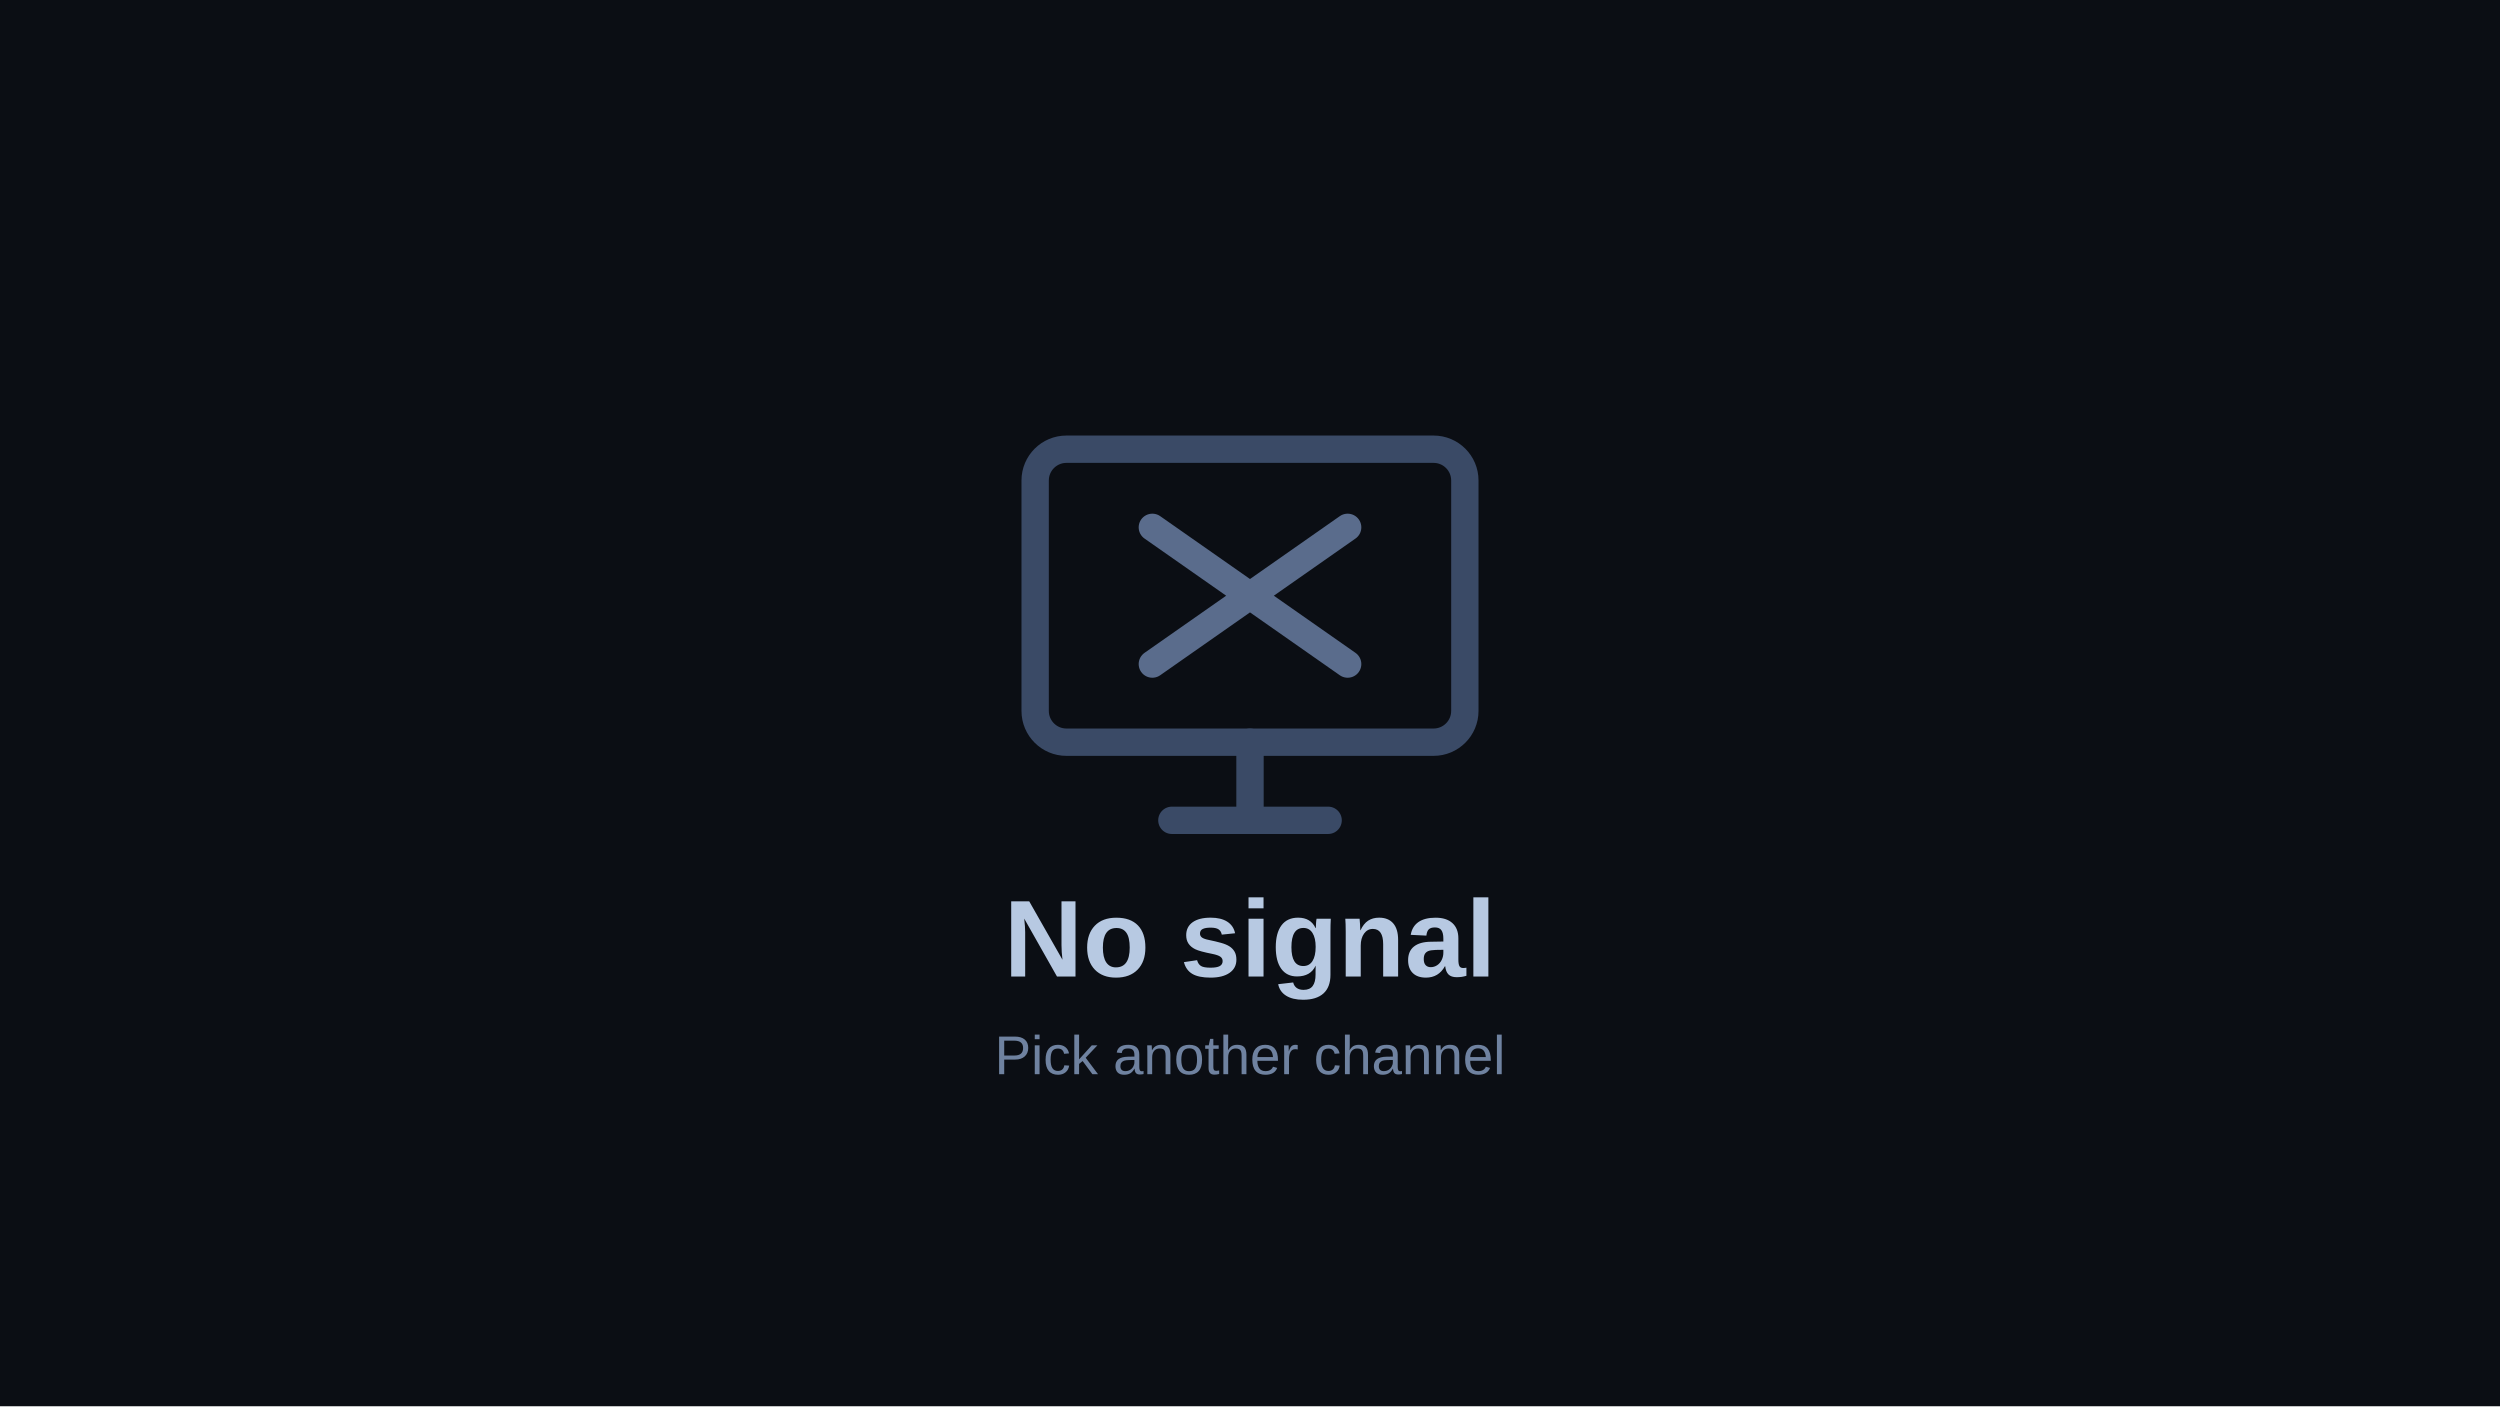
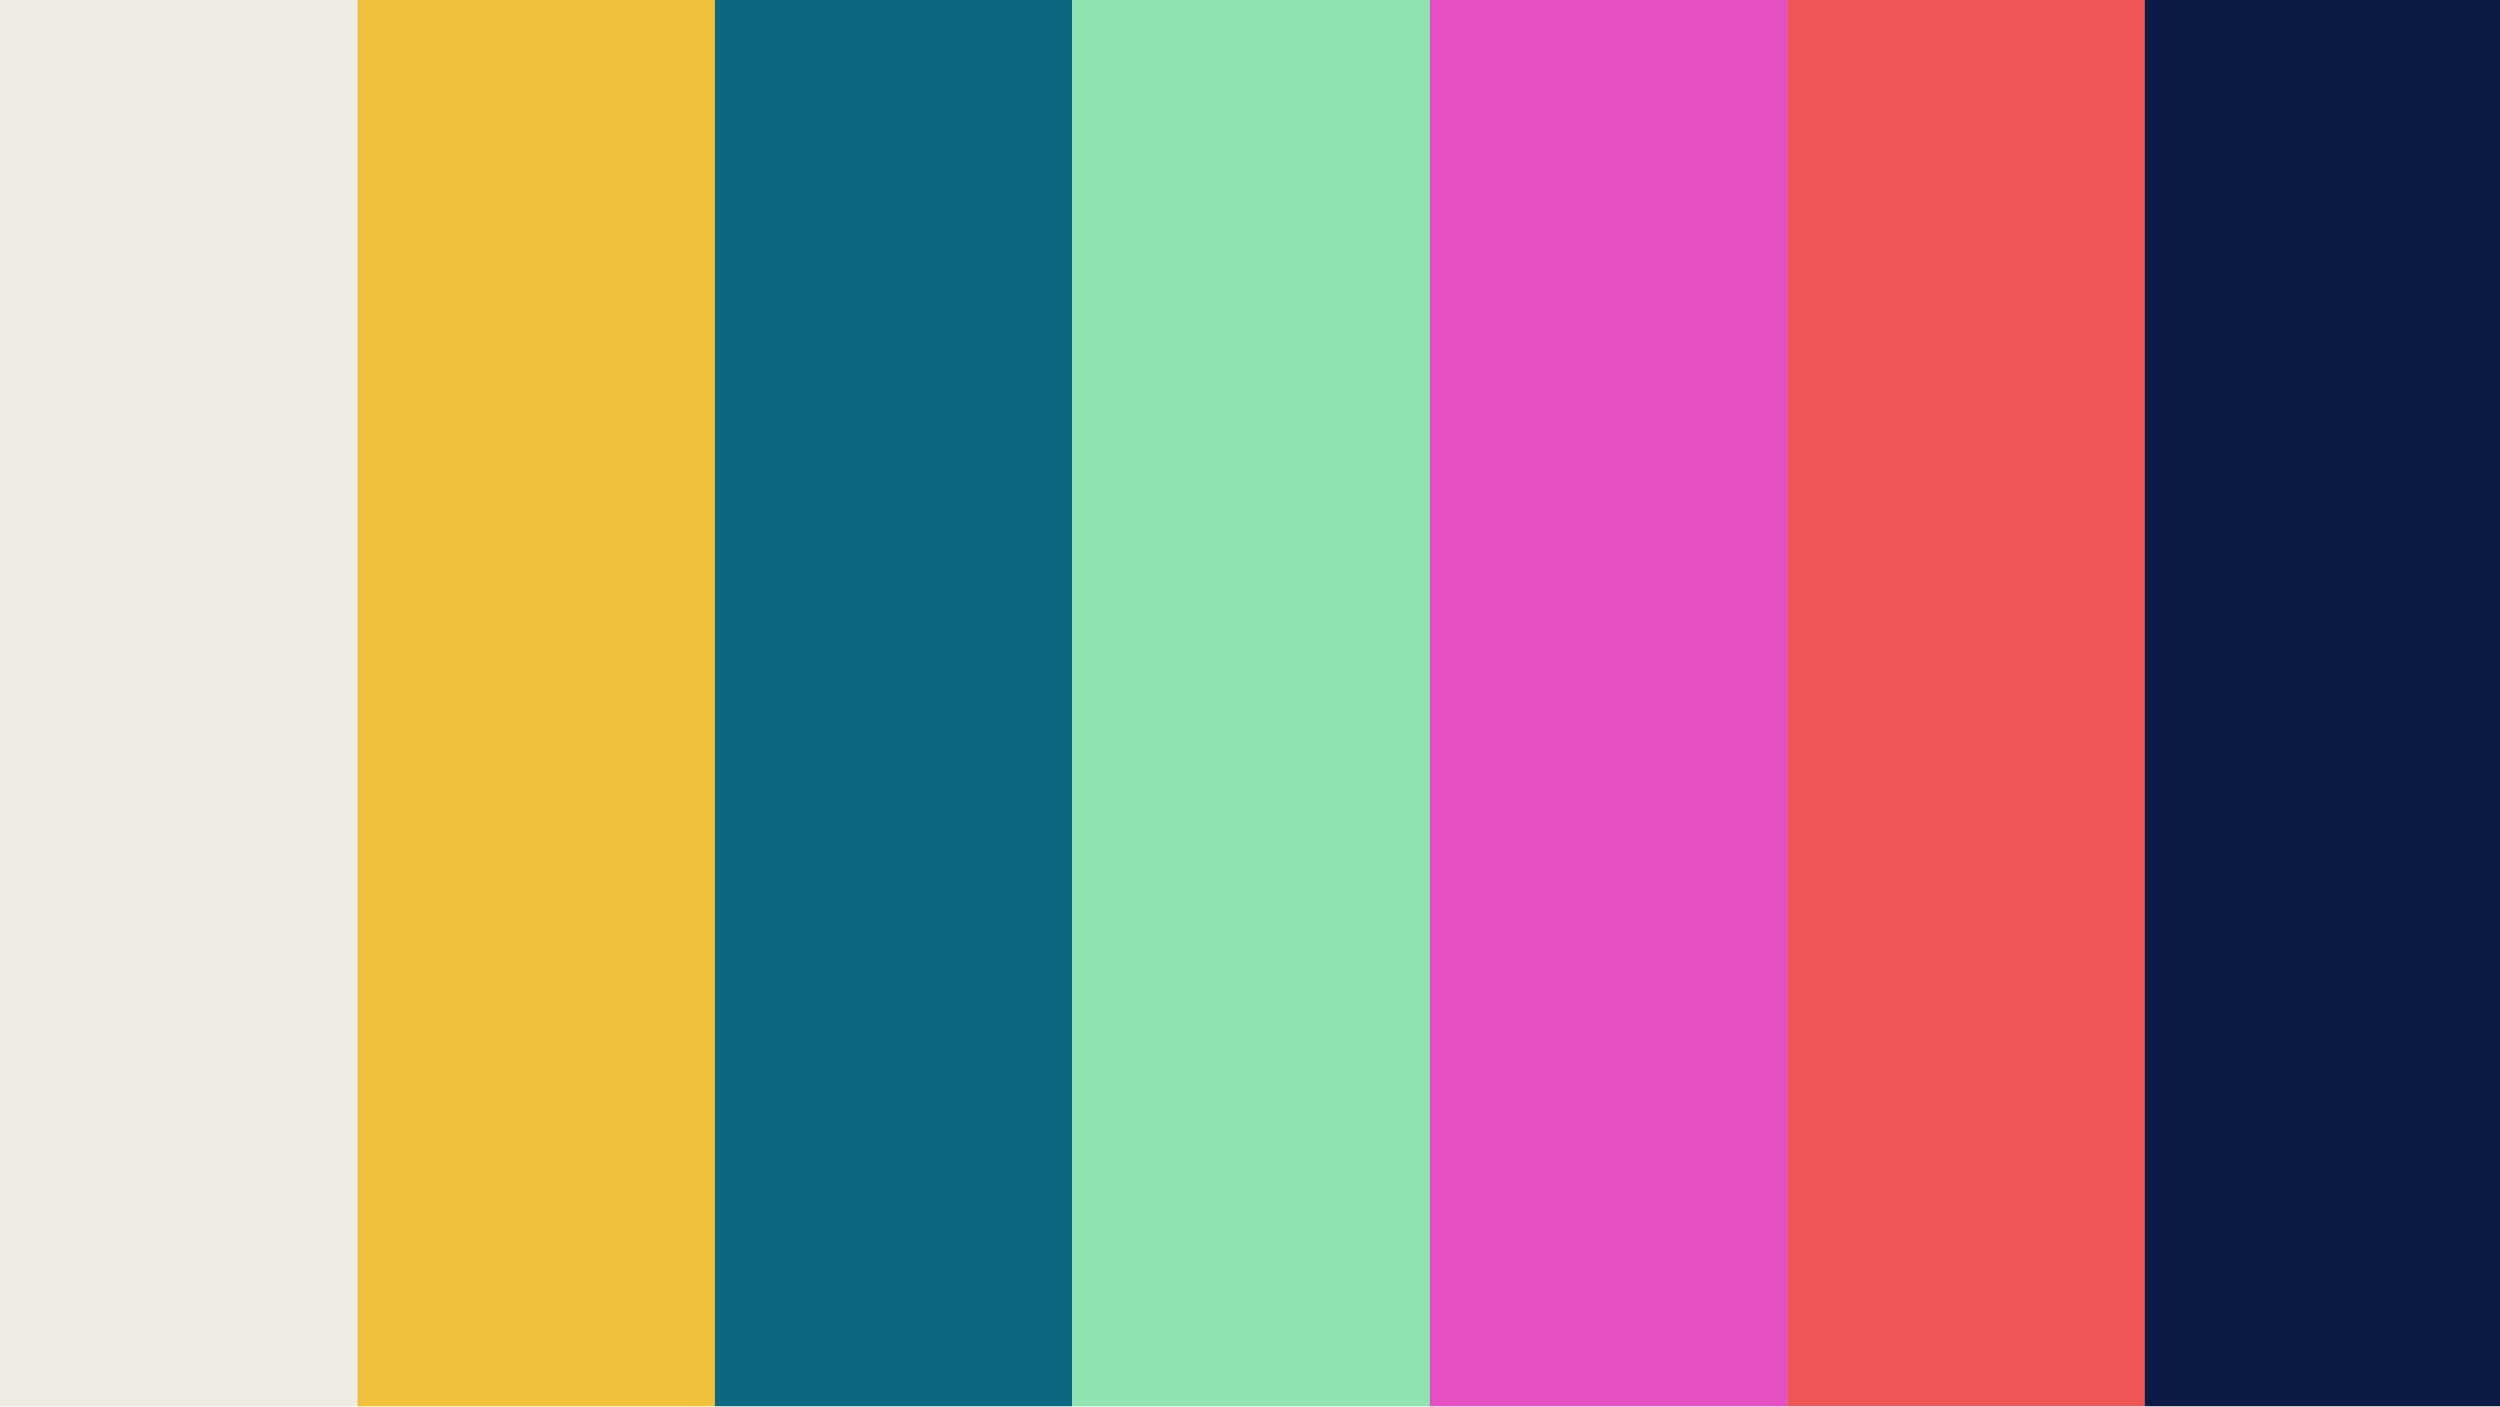
- <svg xmlns="http://www.w3.org/2000/svg" width="1280" height="720" viewBox="0 0 1280 720">
-   <rect width="1280" height="720" fill="#0b0e14" />
-   <g fill="none" stroke="#3a4a66" stroke-width="14" stroke-linecap="round" stroke-linejoin="round">
-     <rect x="530" y="230" width="220" height="150" rx="16" />
-     <path d="M600 420h80M640 380v40" />
-     <path d="M590 270l100 70M690 270l-100 70" stroke="#5a6c8c" />
-   </g>
-   <text x="640" y="500" fill="#b7c9e2" font-family="Arial, Helvetica, sans-serif" font-size="56" font-weight="bold" text-anchor="middle">No signal</text>
-   <text x="640" y="550" fill="#6f82a0" font-family="Arial, Helvetica, sans-serif" font-size="28" text-anchor="middle">Pick another channel</text>
+ <svg xmlns="http://www.w3.org/2000/svg" width="1280" height="720" viewBox="0 0 1280 720" preserveAspectRatio="none">
+   <rect x="0" width="183" height="720" fill="#efeae2" />
+   <rect x="183" width="183" height="720" fill="#f0c03a" />
+   <rect x="366" width="183" height="720" fill="#0f6680" />
+   <rect x="549" width="183" height="720" fill="#8fe3b0" />
+   <rect x="732" width="183" height="720" fill="#e54fc1" />
+   <rect x="915" width="183" height="720" fill="#ee5555" />
+   <rect x="1098" width="182" height="720" fill="#0c1a45" />
</svg>
